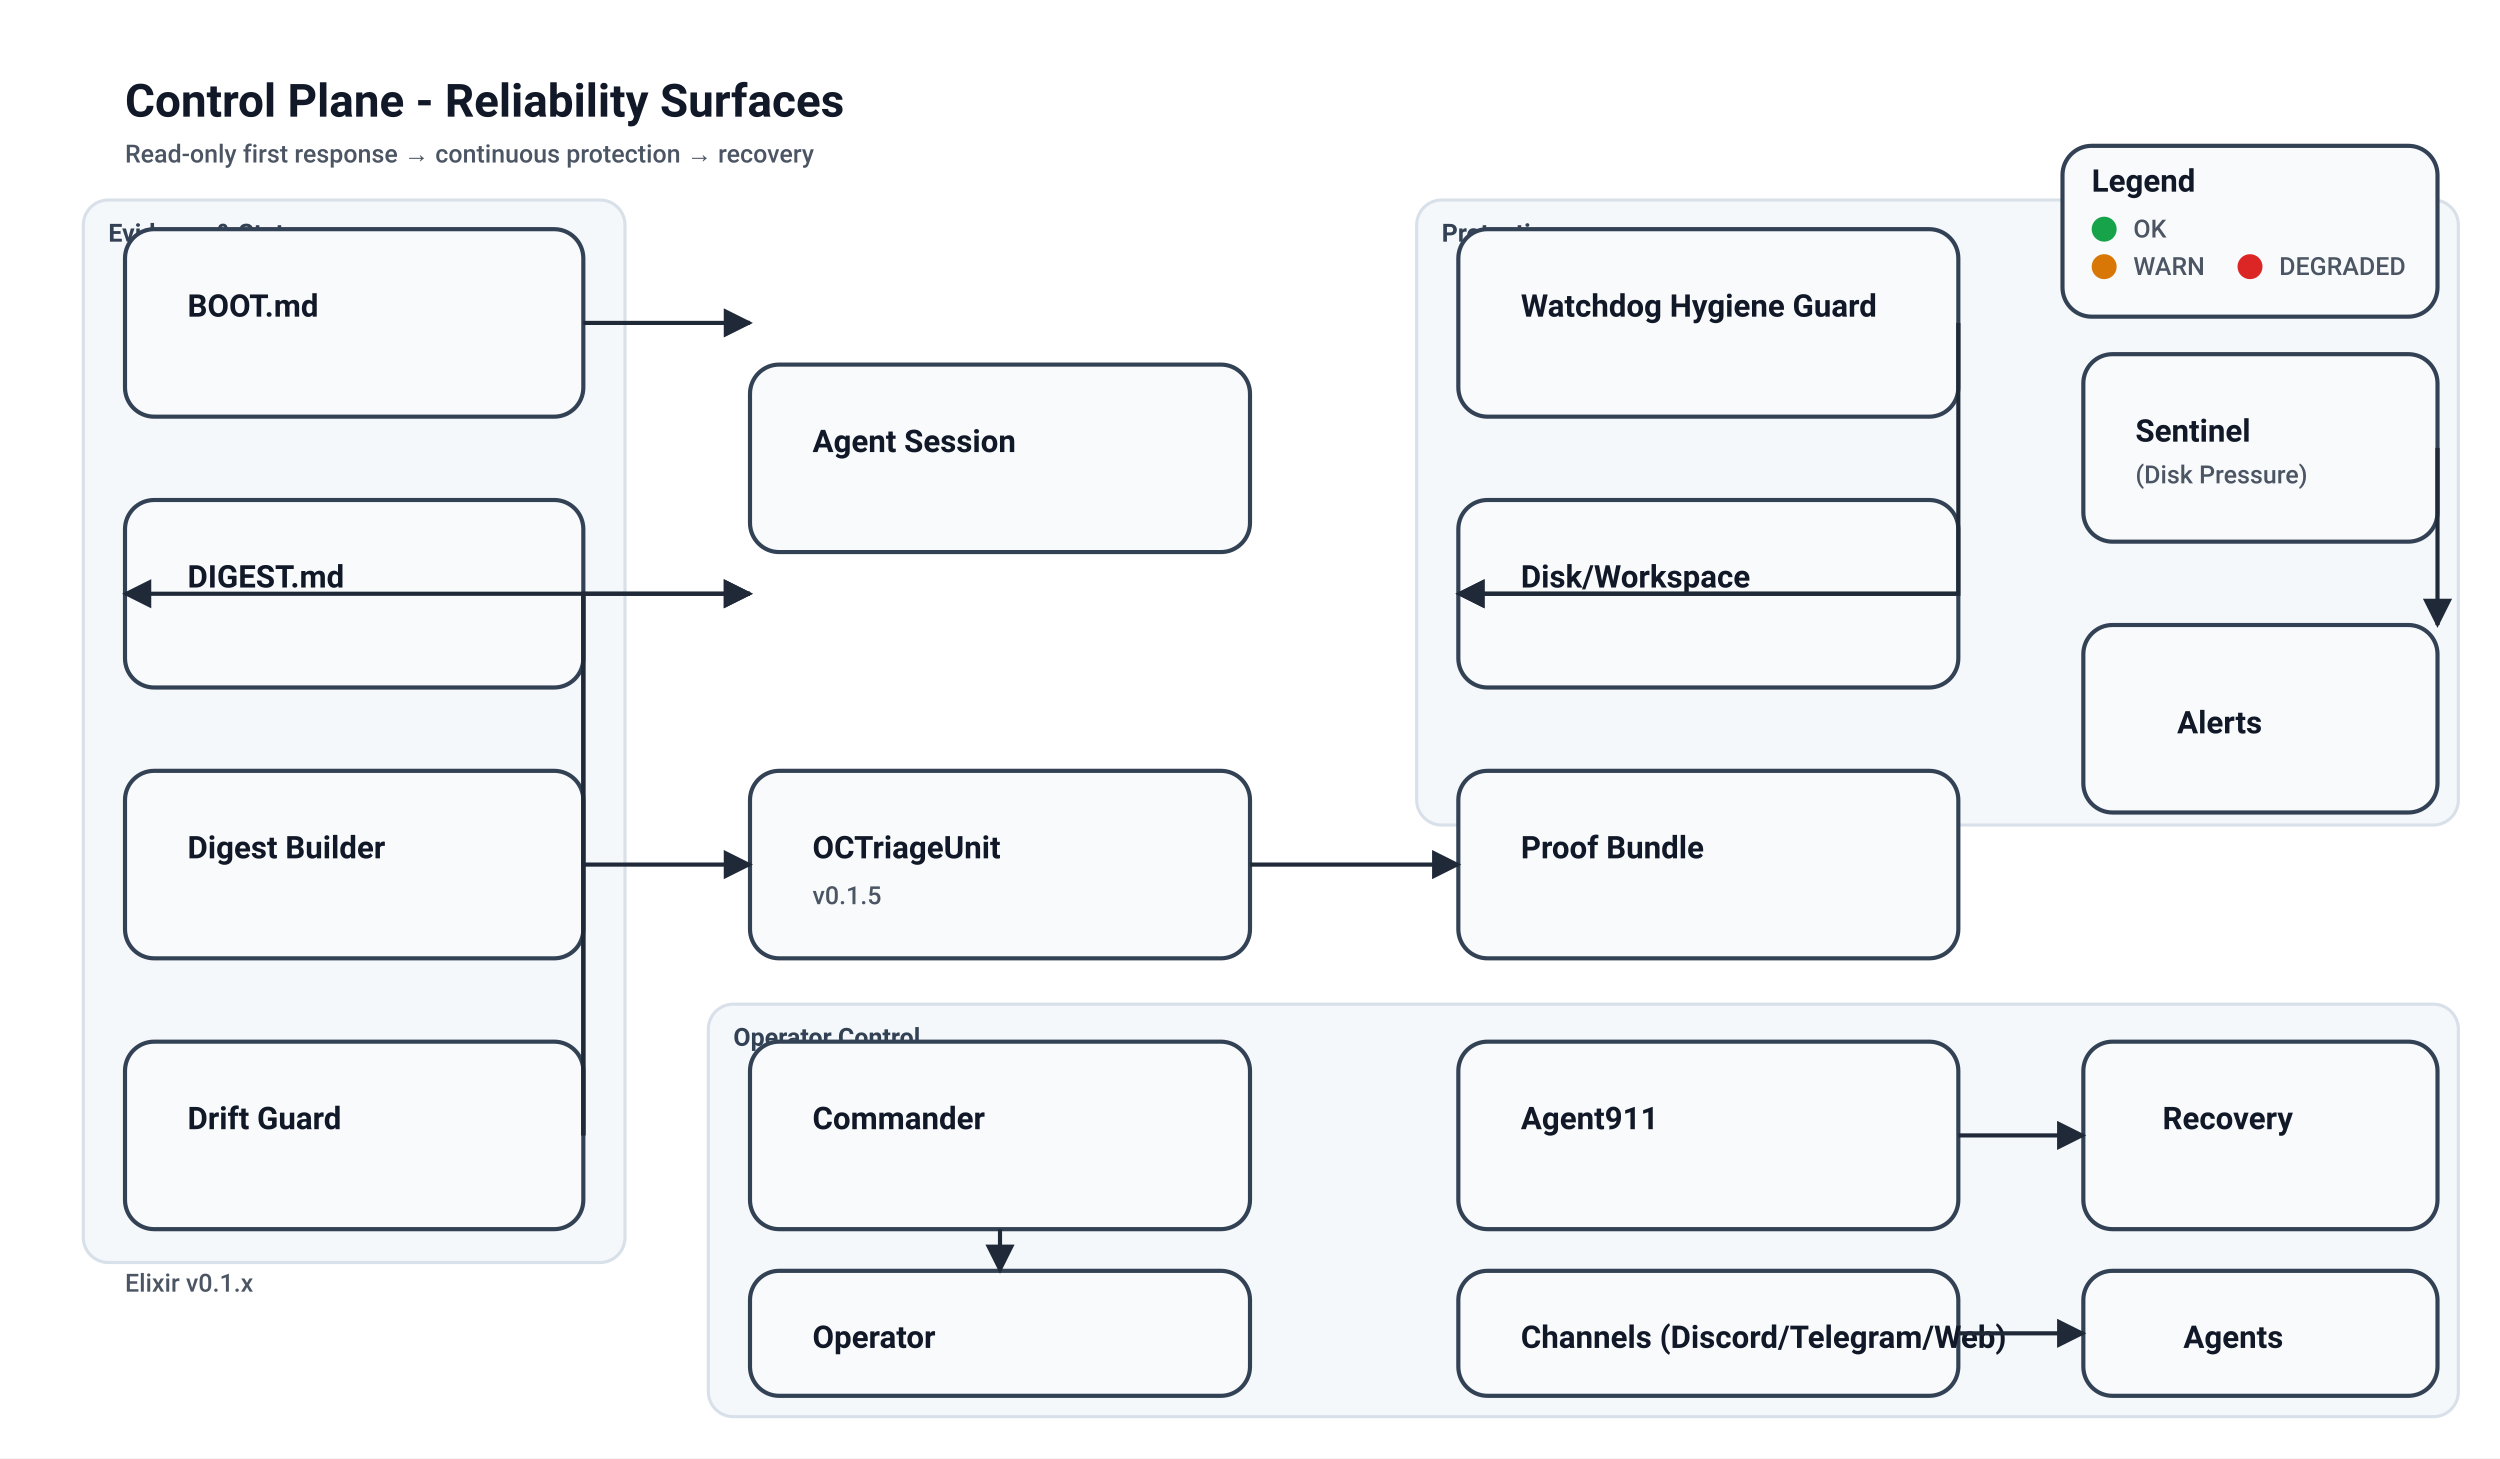
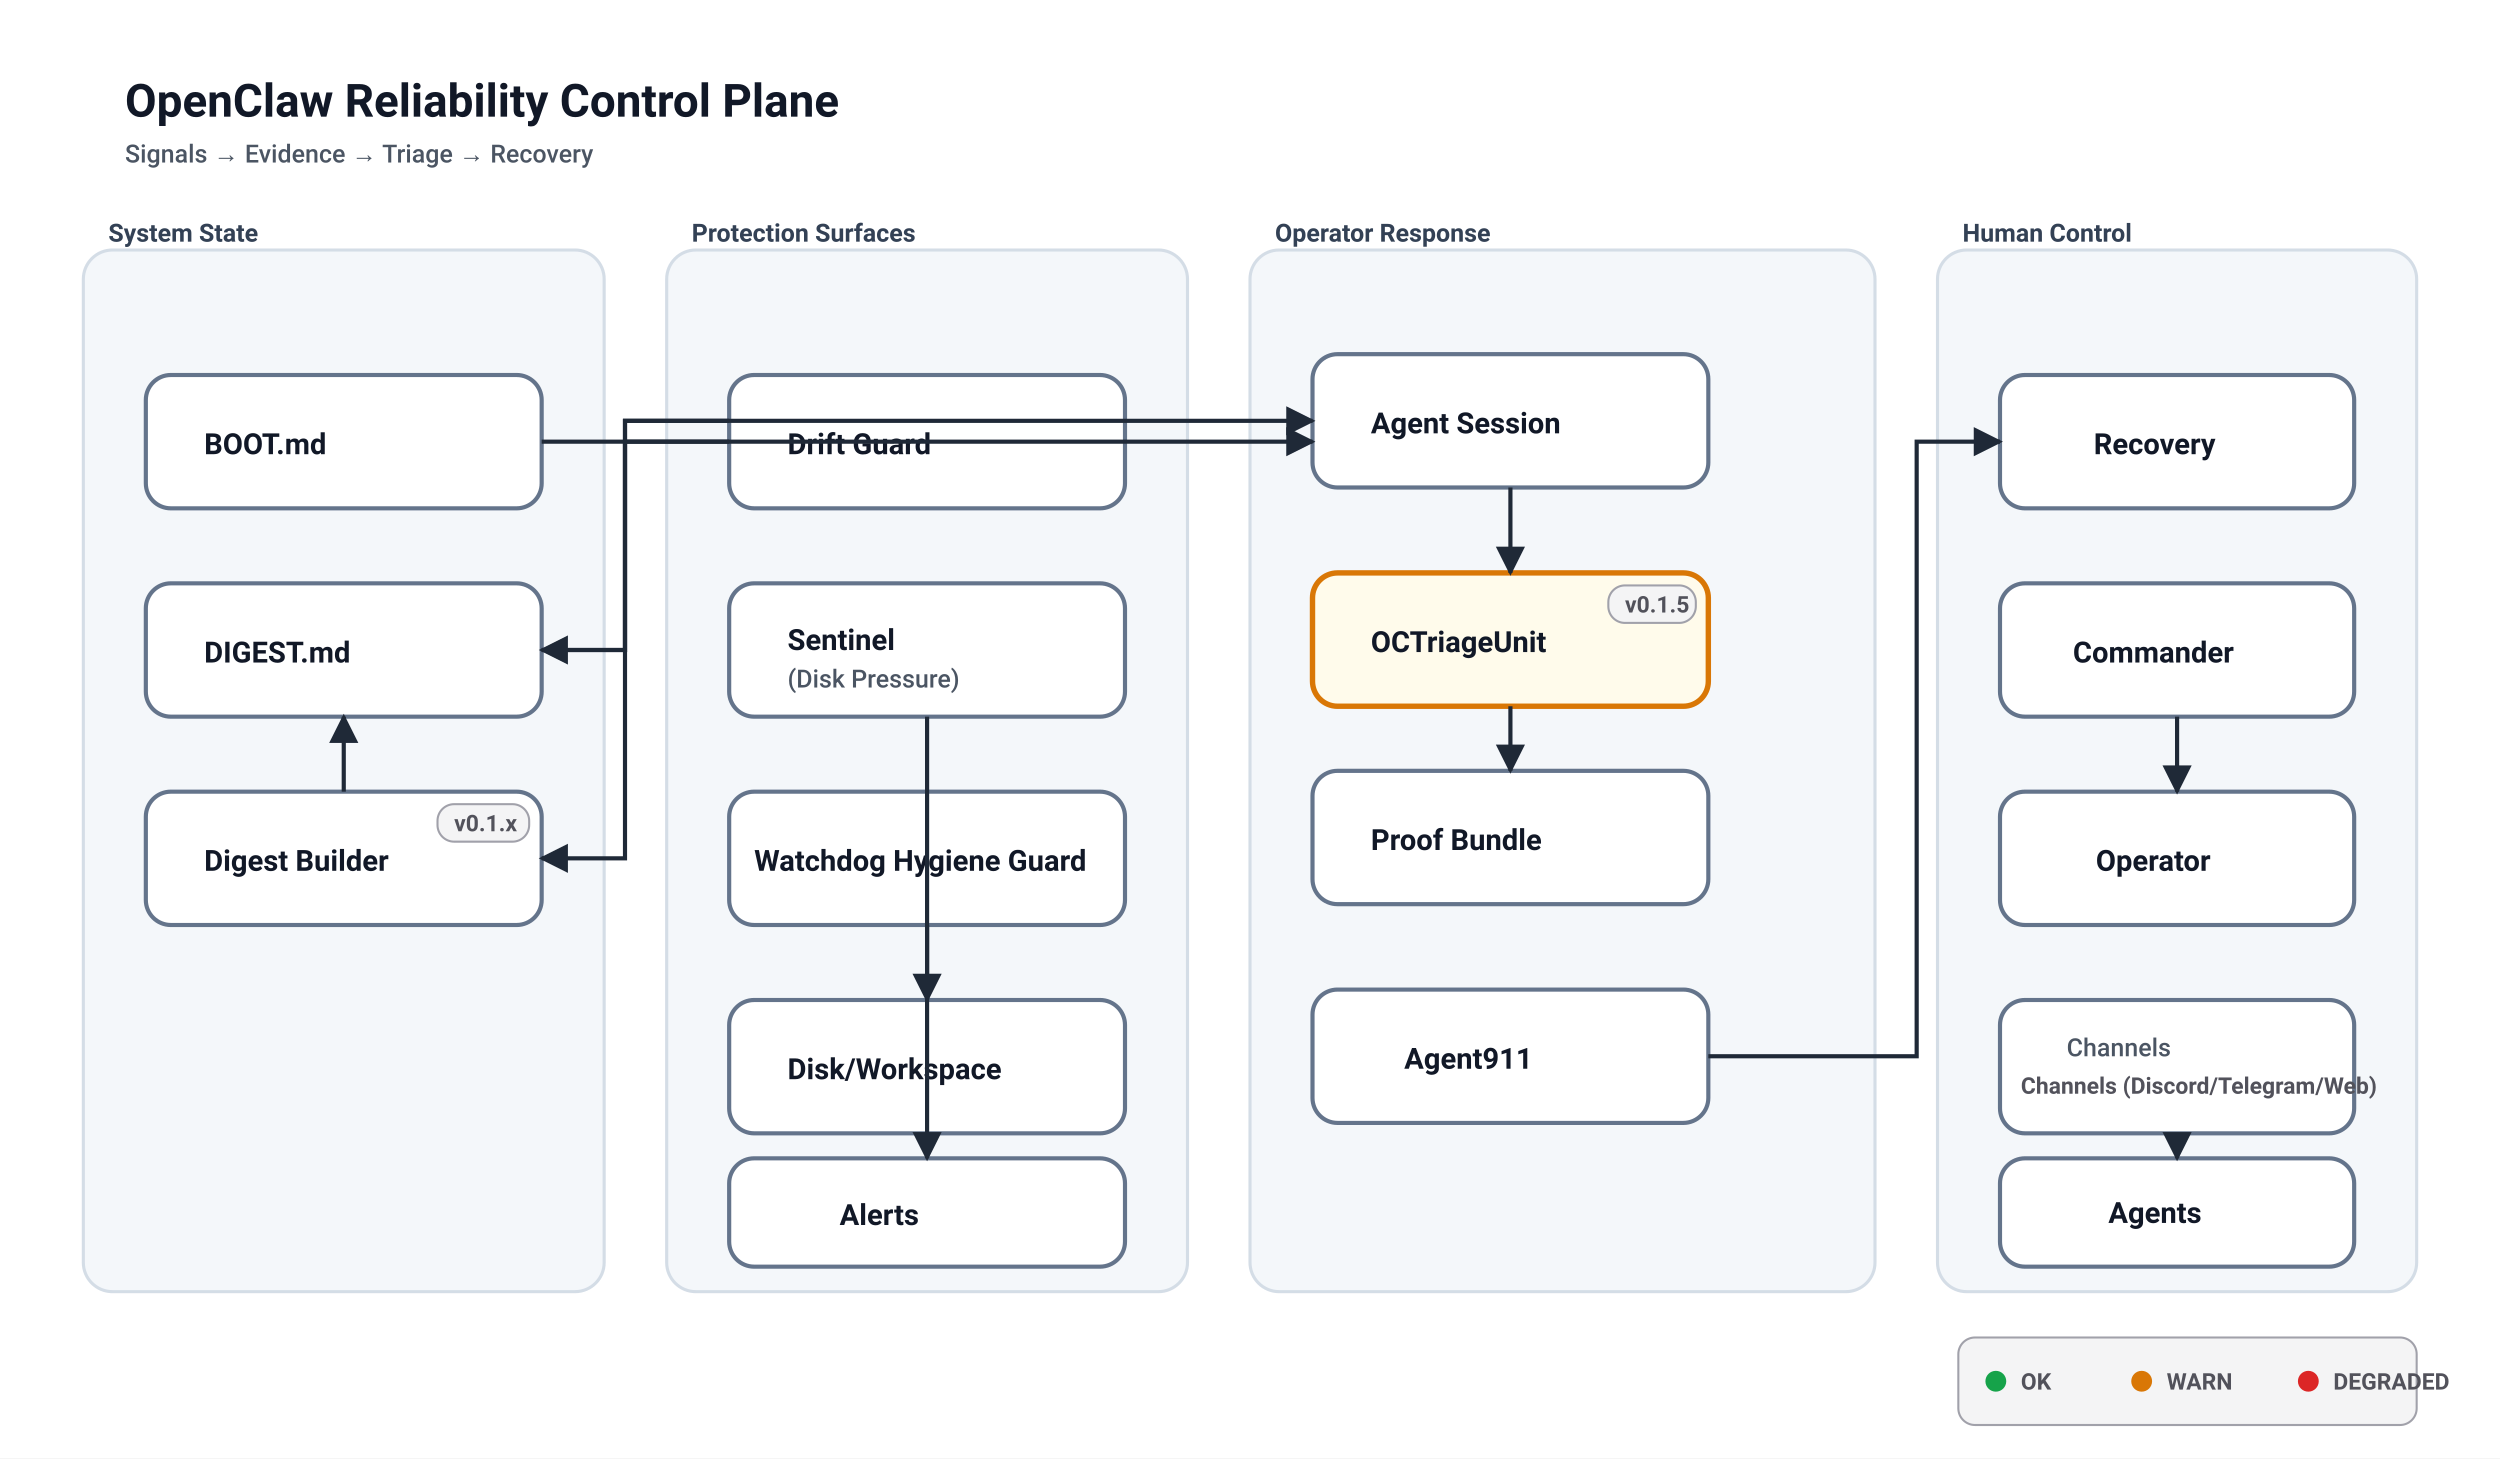
<svg xmlns="http://www.w3.org/2000/svg" viewBox="0 0 1200 700" role="img" aria-labelledby="title desc">
  <defs>
    <style>
      .t { font-family: -apple-system, BlinkMacSystemFont, "Segoe UI", Roboto, "Helvetica Neue", Arial, sans-serif; fill: #111827; }
      .title { font-size: 22px; font-weight: 700; }
-       .label { font-size: 15px; font-weight: 600; }
+       .label { font-size: 14px; font-weight: 600; }
      .small { font-size: 12px; font-weight: 500; fill: #4b5563; }
-       .band { fill: #f1f5f9; opacity: 0.75; stroke: #cbd5e1; stroke-width: 1.5; vector-effect: non-scaling-stroke; rx: 12; ry: 12; }
+       .tiny { font-size: 11px; font-weight: 600; fill: #52525b; }
+       .band { fill: #f1f5f9; opacity: 0.82; stroke: #cbd5e1; stroke-width: 1.5; vector-effect: non-scaling-stroke; rx: 14; ry: 14; }
      .band-label { font-size: 12px; font-weight: 600; fill: #334155; }
-       .card { fill: #f8fafc; stroke: #334155; stroke-width: 2; vector-effect: non-scaling-stroke; rx: 14; ry: 14; }
+       .card { fill: #ffffff; stroke: #64748b; stroke-width: 2; vector-effect: non-scaling-stroke; rx: 12; ry: 12; }
+       .triage-card { fill: #fffbeb; stroke: #d97706; stroke-width: 2.6; vector-effect: non-scaling-stroke; rx: 12; ry: 12; }
+       .badge { fill: #f4f4f5; stroke: #a1a1aa; stroke-width: 1; vector-effect: non-scaling-stroke; rx: 8; ry: 8; }
      .line { stroke: #1f2937; stroke-width: 2; fill: none; vector-effect: non-scaling-stroke; marker-end: url(#arr); }
      .ok { fill: #16a34a; }
      .warn { fill: #d97706; }
      .deg { fill: #dc2626; }
    </style>
    <marker id="arr" viewBox="0 0 10 10" refX="9" refY="5" markerWidth="7" markerHeight="7" orient="auto-start-reverse">
      <path d="M0,0 L10,5 L0,10 z" fill="#1f2937" />
    </marker>
  </defs>
  <rect x="0" y="0" width="1200" height="700" fill="#ffffff" />
-   <text class="t title" x="60" y="56">Control Plane - Reliability Surfaces</text>
-   <text class="t small" x="60" y="78">Read-only first response → continuous protection → recovery</text>
-   <rect class="band" x="40" y="96" width="260" height="510" />
-   <text class="t band-label" x="52" y="116">Evidence &amp; State</text>
-   <rect class="band" x="680" y="96" width="500" height="300" />
-   <text class="t band-label" x="692" y="116">Protection</text>
-   <rect class="band" x="340" y="482" width="840" height="198" />
-   <text class="t band-label" x="352" y="502">Operator Control</text>
-   <rect class="card" x="60" y="110" width="220" height="90" />
-   <text class="t label" x="90" y="152">BOOT.md</text>
-   <rect class="card" x="60" y="240" width="220" height="90" />
-   <text class="t label" x="90" y="282">DIGEST.md</text>
-   <rect class="card" x="60" y="370" width="220" height="90" />
-   <text class="t label" x="90" y="412">Digest Builder</text>
-   <rect class="card" x="60" y="500" width="220" height="90" />
-   <text class="t label" x="90" y="542">Drift Guard</text>
-   <text class="t small" x="60" y="620">Elixir v0.1.x</text>
-   <rect class="card" x="360" y="175" width="240" height="90" />
-   <text class="t label" x="390" y="217">Agent Session</text>
-   <rect class="card" x="360" y="370" width="240" height="90" />
-   <text class="t label" x="390" y="412">OCTriageUnit</text>
-   <text class="t small" x="390" y="434">v0.1.5</text>
-   <rect class="card" x="700" y="370" width="240" height="90" />
-   <text class="t label" x="730" y="412">Proof Bundle</text>
-   <rect class="card" x="700" y="110" width="240" height="90" />
-   <text class="t label" x="730" y="152">Watchdog Hygiene Guard</text>
-   <rect class="card" x="700" y="240" width="240" height="90" />
-   <text class="t label" x="730" y="282">Disk/Workspace</text>
-   <rect class="card" x="1000" y="170" width="170" height="90" />
-   <text class="t label" x="1025" y="212">Sentinel</text>
-   <text class="t small" x="1025" y="232">(Disk Pressure)</text>
-   <rect class="card" x="1000" y="300" width="170" height="90" />
-   <text class="t label" x="1045" y="352">Alerts</text>
-   <rect class="card" x="700" y="500" width="240" height="90" />
-   <text class="t label" x="730" y="542">Agent911</text>
-   <rect class="card" x="1000" y="500" width="170" height="90" />
-   <text class="t label" x="1038" y="542">Recovery</text>
-   <rect class="card" x="360" y="500" width="240" height="90" />
-   <text class="t label" x="390" y="542">Commander</text>
-   <rect class="card" x="360" y="610" width="240" height="60" />
-   <text class="t label" x="390" y="647">Operator</text>
-   <rect class="card" x="700" y="610" width="240" height="60" />
-   <text class="t label" x="730" y="647">Channels (Discord/Telegram/Web)</text>
-   <rect class="card" x="1000" y="610" width="170" height="60" />
-   <text class="t label" x="1048" y="647">Agents</text>
-   <path class="line" d="M280 155 H360" />
-   <path class="line" d="M280 285 H360" />
-   <path class="line" d="M280 415 V285 H360" />
-   <path class="line" d="M280 545 V415 H360" />
-   <path class="line" d="M280 545 V285 H60" />
-   <path class="line" d="M600 415 H700" />
-   <path class="line" d="M940 155 V285 H700" />
-   <path class="line" d="M940 285 H700" />
-   <path class="line" d="M1170 215 V300" />
-   <path class="line" d="M940 545 H1000" />
-   <path class="line" d="M480 590 V610" />
-   <path class="line" d="M940 640 H1000" />
-   <g transform="translate(990,70)">
-     <rect class="card" x="0" y="0" width="180" height="82" />
-     <text class="t label" x="14" y="22">Legend</text>
-     <circle class="ok" cx="20" cy="40" r="6" />
-     <text class="t small" x="34" y="44">OK</text>
-     <circle class="warn" cx="20" cy="58" r="6" />
-     <text class="t small" x="34" y="62">WARN</text>
-     <circle class="deg" cx="90" cy="58" r="6" />
-     <text class="t small" x="104" y="62">DEGRADED</text>
+   <text class="t title" x="60" y="56">OpenClaw Reliability Control Plane</text>
+   <text class="t small" x="60" y="78">Signals → Evidence → Triage → Recovery</text>
+   <rect class="band" x="40" y="120" width="250" height="500" />
+   <text class="t band-label" x="52" y="116">System State</text>
+   <rect class="band" x="320" y="120" width="250" height="500" />
+   <text class="t band-label" x="332" y="116">Protection Surfaces</text>
+   <rect class="band" x="600" y="120" width="300" height="500" />
+   <text class="t band-label" x="612" y="116">Operator Response</text>
+   <rect class="band" x="930" y="120" width="230" height="500" />
+   <text class="t band-label" x="942" y="116">Human Control</text>
+   <rect class="card" x="70" y="180" width="190" height="64" />
+   <text class="t label" x="98" y="218">BOOT.md</text>
+   <rect class="card" x="70" y="280" width="190" height="64" />
+   <text class="t label" x="98" y="318">DIGEST.md</text>
+   <rect class="card" x="70" y="380" width="190" height="64" />
+   <text class="t label" x="98" y="418">Digest Builder</text>
+   <rect class="badge" x="210" y="386" width="44" height="18" />
+   <text class="t tiny" x="218" y="399">v0.1.x</text>
+   <rect class="card" x="350" y="180" width="190" height="64" />
+   <text class="t label" x="378" y="218">Drift Guard</text>
+   <rect class="card" x="350" y="280" width="190" height="64" />
+   <text class="t label" x="378" y="312">Sentinel</text>
+   <text class="t small" x="378" y="330">(Disk Pressure)</text>
+   <rect class="card" x="350" y="380" width="190" height="64" />
+   <text class="t label" x="362" y="418">Watchdog Hygiene Guard</text>
+   <rect class="card" x="350" y="480" width="190" height="64" />
+   <text class="t label" x="378" y="518">Disk/Workspace</text>
+   <rect class="card" x="350" y="556" width="190" height="52" />
+   <text class="t label" x="403" y="588">Alerts</text>
+   <rect class="card" x="630" y="170" width="190" height="64" />
+   <text class="t label" x="658" y="208">Agent Session</text>
+   <rect class="triage-card" x="630" y="275" width="190" height="64" />
+   <text class="t label" x="658" y="313">OCTriageUnit</text>
+   <rect class="badge" x="772" y="281" width="42" height="18" />
+   <text class="t tiny" x="780" y="294">v0.1.5</text>
+   <rect class="card" x="630" y="370" width="190" height="64" />
+   <text class="t label" x="658" y="408">Proof Bundle</text>
+   <rect class="card" x="630" y="475" width="190" height="64" />
+   <text class="t label" x="674" y="513">Agent911</text>
+   <rect class="card" x="960" y="180" width="170" height="64" />
+   <text class="t label" x="1005" y="218">Recovery</text>
+   <rect class="card" x="960" y="280" width="170" height="64" />
+   <text class="t label" x="995" y="318">Commander</text>
+   <rect class="card" x="960" y="380" width="170" height="64" />
+   <text class="t label" x="1006" y="418">Operator</text>
+   <rect class="card" x="960" y="480" width="170" height="64" />
+   <text class="t small" x="992" y="507">Channels</text>
+   <text class="t tiny" x="970" y="525">Channels (Discord/Telegram/Web)</text>
+   <rect class="card" x="960" y="556" width="170" height="52" />
+   <text class="t label" x="1012" y="587">Agents</text>
+   <path class="line" d="M260 212 H630" />
+   <path class="line" d="M260 312 H300 V202 H630" />
+   <path class="line" d="M165 380 V344" />
+   <path class="line" d="M350 212 H300 V412 H260" />
+   <path class="line" d="M350 202 H300 V312 H260" />
+   <path class="line" d="M725 234 V275" />
+   <path class="line" d="M725 339 V370" />
+   <path class="line" d="M445 444 V480" />
+   <path class="line" d="M445 344 V556" />
+   <path class="line" d="M820 507 H920 V212 H960" />
+   <path class="line" d="M1045 344 V380" />
+   <path class="line" d="M1045 544 V556" />
+   <g transform="translate(940,642)">
+     <rect class="badge" x="0" y="0" width="220" height="42" />
+     <circle class="ok" cx="18" cy="21" r="5" />
+     <text class="t tiny" x="30" y="25">OK</text>
+     <circle class="warn" cx="88" cy="21" r="5" />
+     <text class="t tiny" x="100" y="25">WARN</text>
+     <circle class="deg" cx="168" cy="21" r="5" />
+     <text class="t tiny" x="180" y="25">DEGRADED</text>
  </g>
</svg>
